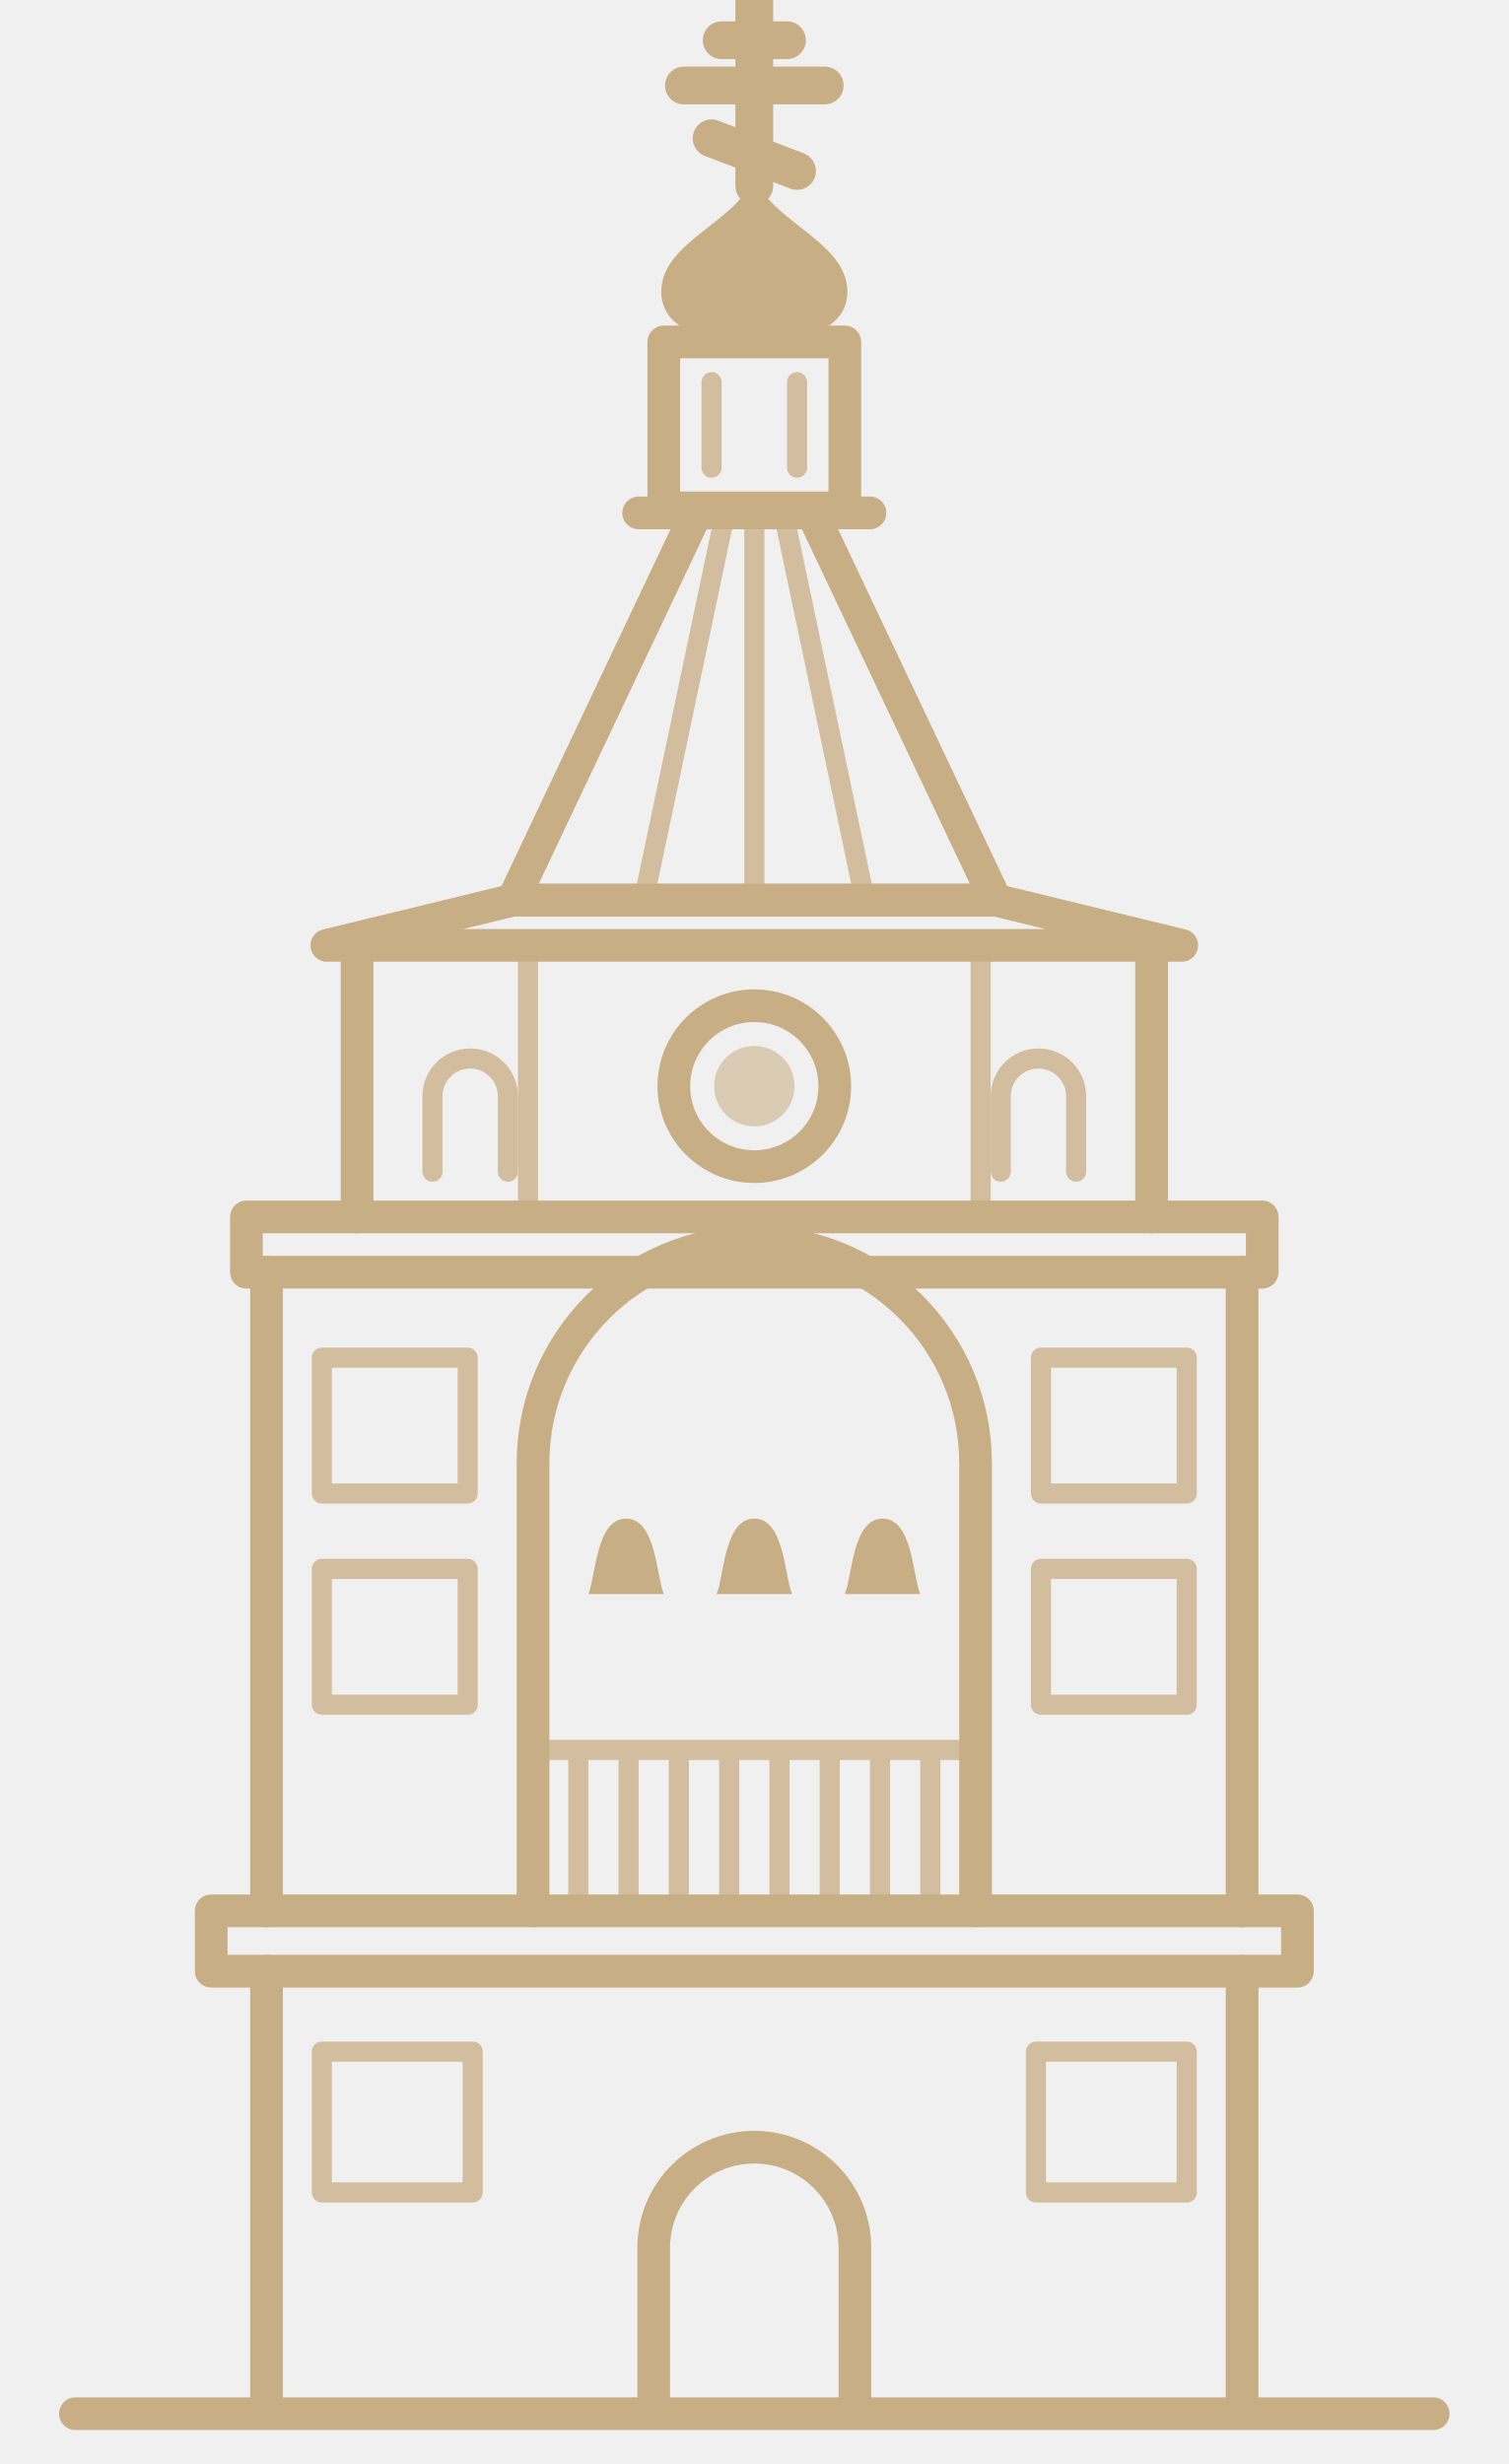
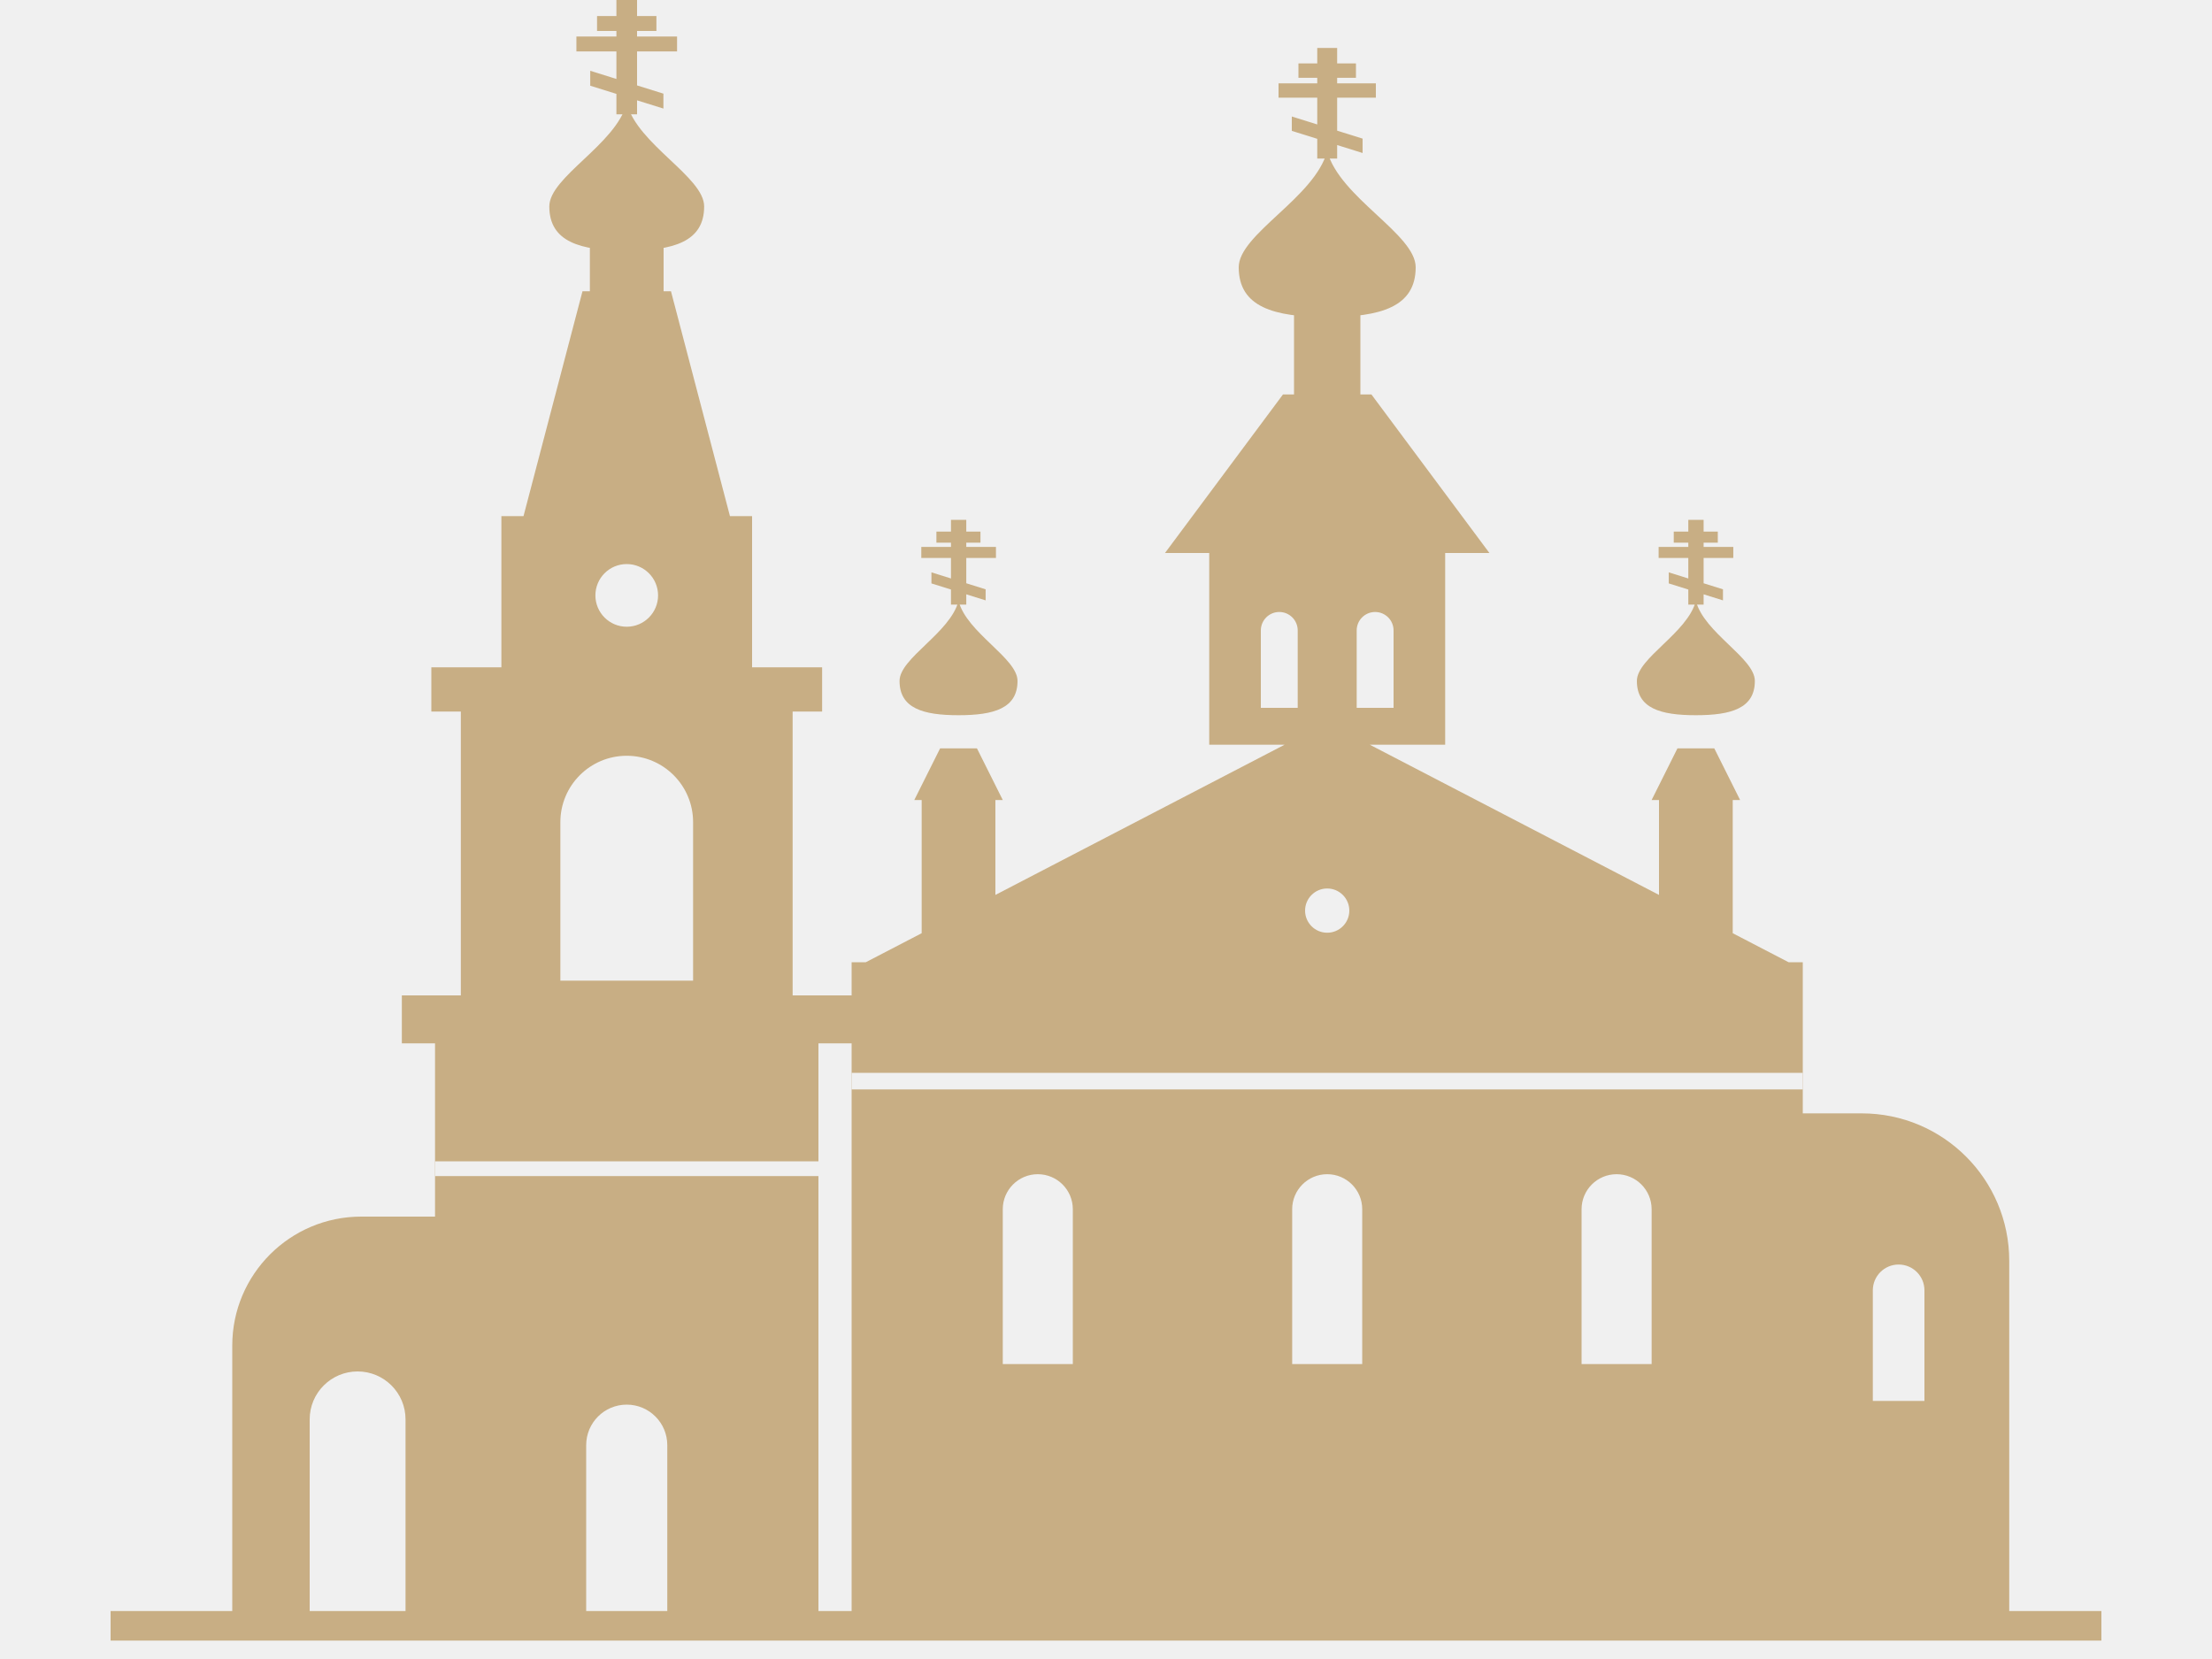
- <svg xmlns="http://www.w3.org/2000/svg" viewBox="0 0 60 98" fill="none" stroke="#c8ae84" stroke-linecap="round" stroke-linejoin="round">
-   <g stroke-width="1.5">
-     <path d="M30 0v7.4M28.7 1.6h2.6M27.2 3.4h5.6M28.3 5.5l3.4 1.3" />
-   </g>
-   <path class="t-fill" d="M30 7C30.6 8.8 33.7 9.6 33.7 11.6 33.7 13 32.2 13.6 30 13.6S26.3 13 26.3 11.6C26.3 9.6 29.4 8.8 30 7z" fill="#c8ae84" stroke="none" />
-   <g stroke-width="1.3">
-     <path d="M26.4 13.6h7.2v6.6h-7.2z" />
-     <path d="M25.4 20.4h9.2" />
-     <path d="M27.6 20.6 20.4 35.8h19.2L32.4 20.6" />
-     <path d="M13 37.6 20.4 35.8h19.2L47 37.6z" />
-     <path d="M14.2 37.6v10.8M45.8 37.6v10.8" />
-     <circle cx="30" cy="43.2" r="3.2" />
-     <path d="M9.8 48.4h40.4v2.2H9.8z" />
-     <path d="M10.6 50.6V76M49.4 50.6V76" />
-     <path d="M21.2 76V58.2a8.8 8.8 0 0 1 17.6 0V76" />
-     <path d="M8.4 76h43.2v2.4H8.4z" />
-     <path d="M10.6 78.4V96M49.4 78.4V96M26 96v-6.6a4 4 0 0 1 8 0V96M3 96h54" />
-   </g>
-   <g stroke-width=".8" opacity=".75">
-     <path d="M30 20.6v15.2M28.8 20.6 25.6 35.8M31.2 20.6 34.4 35.8M21 37.6v10.8M39 37.6v10.8" />
-     <path d="M17.2 46.6v-3a1.5 1.5 0 0 1 3 0v3M39.8 46.6v-3a1.5 1.5 0 0 1 3 0v3M28.3 15.2v3.4M31.7 15.2v3.4" />
-     <path d="M12.8 54h5.8v5.4h-5.8zM12.8 62.4h5.8v5.4h-5.8zM41.4 54h5.8v5.4h-5.8zM41.4 62.4h5.8v5.4h-5.8zM12.8 81.6h6v5.6h-6zM41.2 81.6h6v5.6h-6z" />
-     <path d="M21.2 69.6h17.6M23.0 69.6V76M25.0 69.6V76M27.0 69.6V76M29.0 69.6V76M31.0 69.6V76M33.0 69.6V76M35.0 69.6V76M37.0 69.6V76" />
-   </g>
-   <g class="t-fill" fill="#c8ae84" stroke="none">
-     <path d="M23.4 63.4h3c-.3-.7-.3-3-1.5-3s-1.2 2.3-1.5 3z" />
-     <path d="M28.5 63.4h3c-.3-.7-.3-3-1.5-3s-1.2 2.3-1.5 3z" />
-     <path d="M33.6 63.4h3c-.3-.7-.3-3-1.5-3s-1.2 2.3-1.5 3z" />
-   </g>
-   <circle class="t-fill" cx="30" cy="43.2" r="1.6" fill="#c8ae84" stroke="none" opacity=".55" />
+ <svg xmlns="http://www.w3.org/2000/svg" viewBox="0 0 120 90">
+   <defs>
+     <mask id="hrm" maskUnits="userSpaceOnUse" x="0" y="0" width="120" height="90">
+       <rect width="120" height="90" fill="#fff" />
+       <path d="M30.4 53.2V44.6a3.6 3.6 0 0 1 7.2 0v8.6z M34 30.6a1.7 1.7 0 1 1 0 3.4 1.7 1.7 0 0 1 0-3.4z M31.8 87.4v-9a2.2 2.2 0 0 1 4.4 0v9z M16.8 87.4V77a2.6 2.6 0 0 1 5.2 0v10.4z M54.4 74V65.6a1.9 1.9 0 0 1 3.8 0V74z M70.1 74V65.6a1.9 1.9 0 0 1 3.8 0V74z M85.8 74V65.6a1.9 1.9 0 0 1 3.8 0V74z M68.4 38.4v-4.2a1 1 0 0 1 2 0v4.2z M73.6 38.4v-4.2a1 1 0 0 1 2 0v4.2z M70.8 49.4a1.2 1.2 0 1 1 2.4 0 1.2 1.2 0 0 1-2.4 0z M101.6 76v-6a1.4 1.4 0 0 1 2.8 0v6z M46.2 58.2h51.6v.9H46.2z M23.6 63h20.8v.8H23.6z" fill="#000" />
+     </mask>
+   </defs>
+   <path mask="url(#hrm)" fill="#c8ae84" d="M33.44 0h1.12v6.2h-1.12zM32.39 0.87h3.22v0.81h-3.22zM31.27 1.98h5.46v0.81h-5.46zM32.02 3.84l3.97 1.24v0.81l-3.97 -1.24z M34 5.6C34.588 7.84 38.2 9.6 38.2 11.2C38.2 13.12 36.52 13.6 34 13.6S29.8 13.12 29.8 11.2C29.8 9.6 33.412 7.84 34 5.6z M32 13.4h4v2.6h-4z M28.4 28 31.6 15.8h4.8L39.6 28z M27.2 28h13.6v8.4H27.2z M23.4 36.2h21.2v2.4H23.4z M25 38.6h18v15.6H25z M21.8 54h24.4v2.6H21.8z M23.6 56.6h20.8V88H23.6z M12.6 88V73a7 7 0 0 1 7-7h4V88z M71.46 2.6h1.08v6h-1.08zM70.44 3.44h3.12v0.78h-3.12zM69.36 4.52h5.28v0.78h-5.28zM70.08 6.32l3.84 1.20v0.78l-3.84 -1.20z M72 8.2C72.672 10.72 76.8 12.7 76.8 14.5C76.8 16.66 74.88 17.2 72 17.2S67.2 16.66 67.2 14.5C67.2 12.7 71.328 10.72 72 8.2z M70.2 17h3.6v4.4h-3.6z M63.2 30 69.6 21.4h4.8L80.8 30z M65.6 30h12.8v10.4H65.6z M46.2 52.6 72 39.2l25.8 13.4z M46.2 52.2h51.6V88H46.2z M97.8 88V60.4h3.2a8 8 0 0 1 8 8V88z M51.59 28.2h0.83v4.6h-0.83zM50.80 28.84h2.39v0.60h-2.39zM49.98 29.67h4.05v0.60h-4.05zM50.53 31.05l2.94 0.92v0.60l-2.94 -0.92z M52 32.6C52.448 34.336 55.2 35.7 55.2 36.94C55.2 38.428 53.92 38.8 52 38.8S48.8 38.428 48.8 36.94C48.8 35.7 51.552 34.336 52 32.6z M49.6 43.4 51 40.6h2l1.4 2.8z M50 43.4h4v8.8h-4z M91.59 28.2h0.83v4.6h-0.83zM90.80 28.84h2.39v0.60h-2.39zM89.98 29.67h4.05v0.60h-4.05zM90.53 31.05l2.94 0.92v0.60l-2.94 -0.92z M92 32.6C92.448 34.336 95.2 35.7 95.2 36.94C95.2 38.428 93.92 38.8 92 38.8S88.8 38.428 88.8 36.94C88.8 35.7 91.552 34.336 92 32.6z M89.6 43.4 91 40.6h2l1.4 2.8z M90 43.4h4v8.8h-4z M6 87.4h108v1.6H6z" />
</svg>
